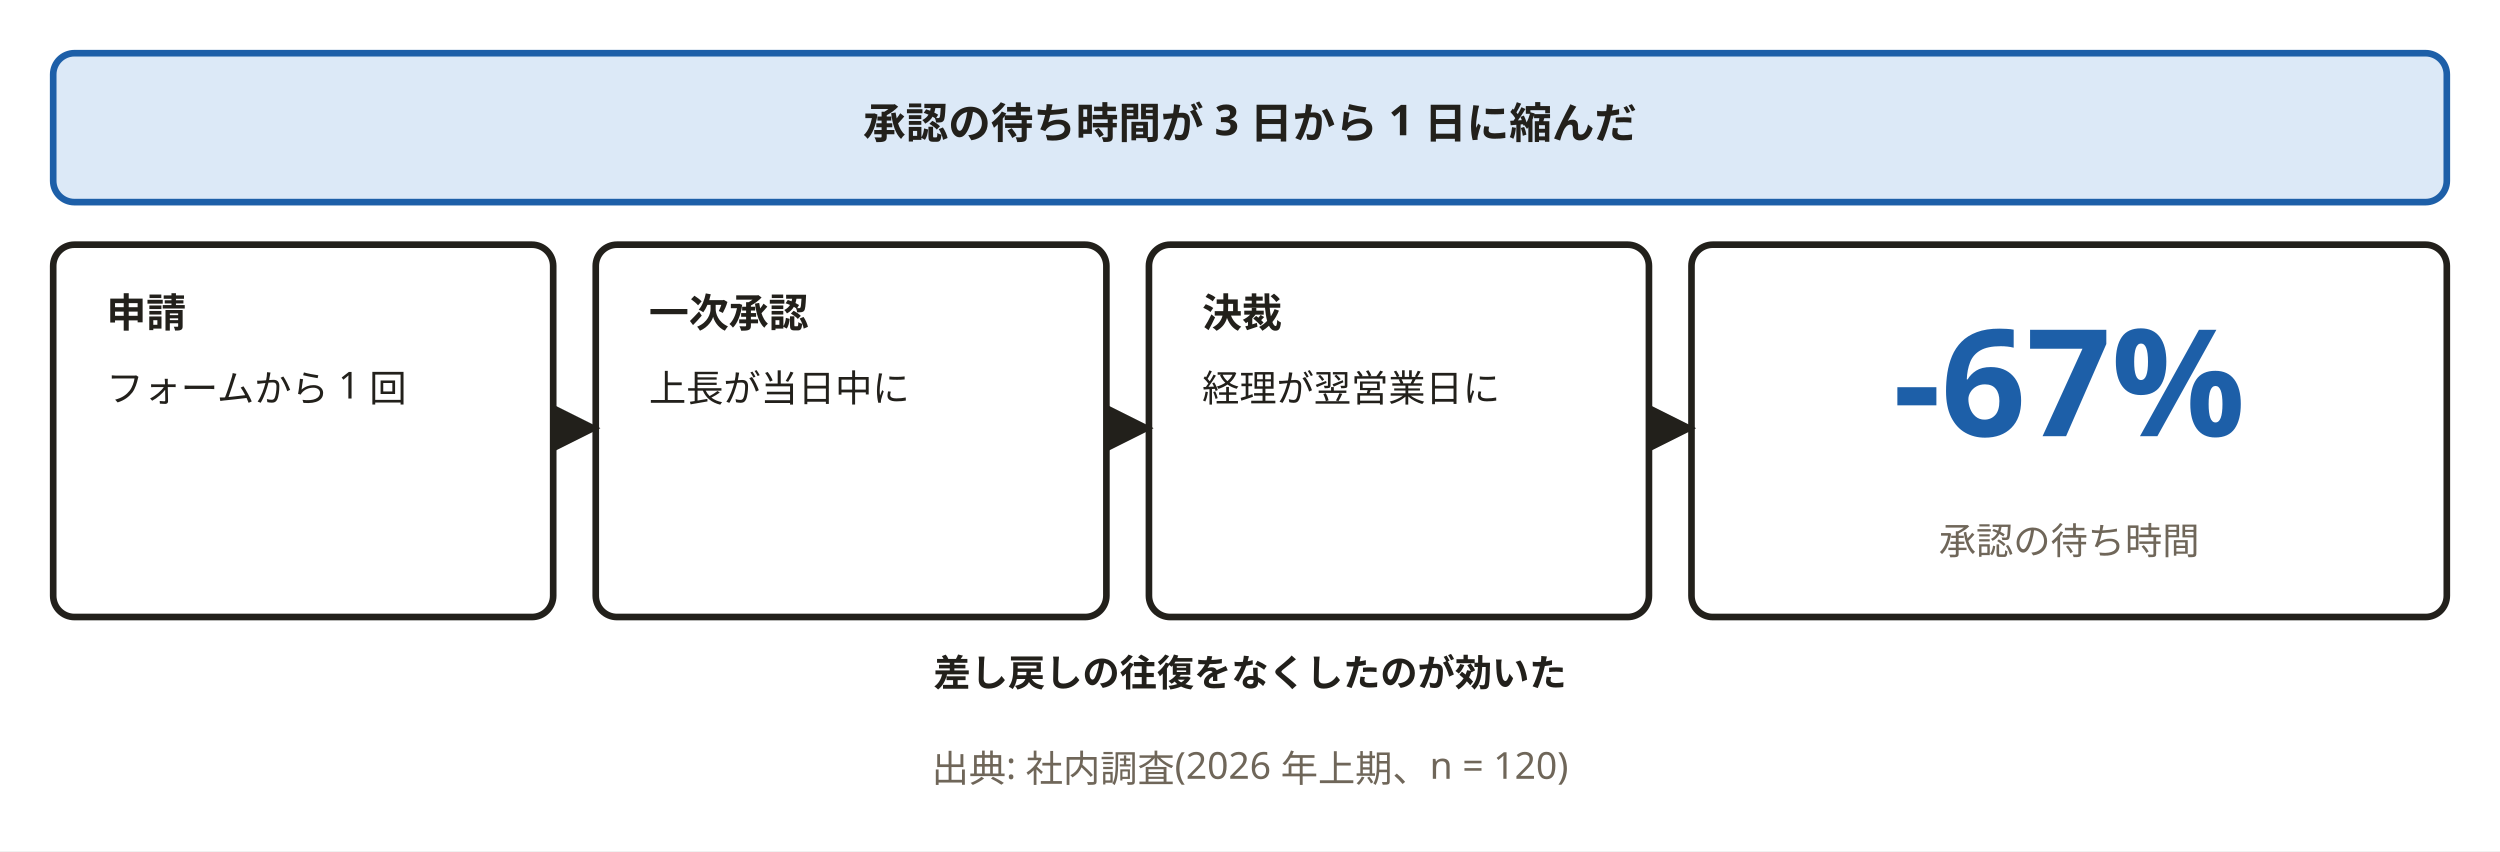
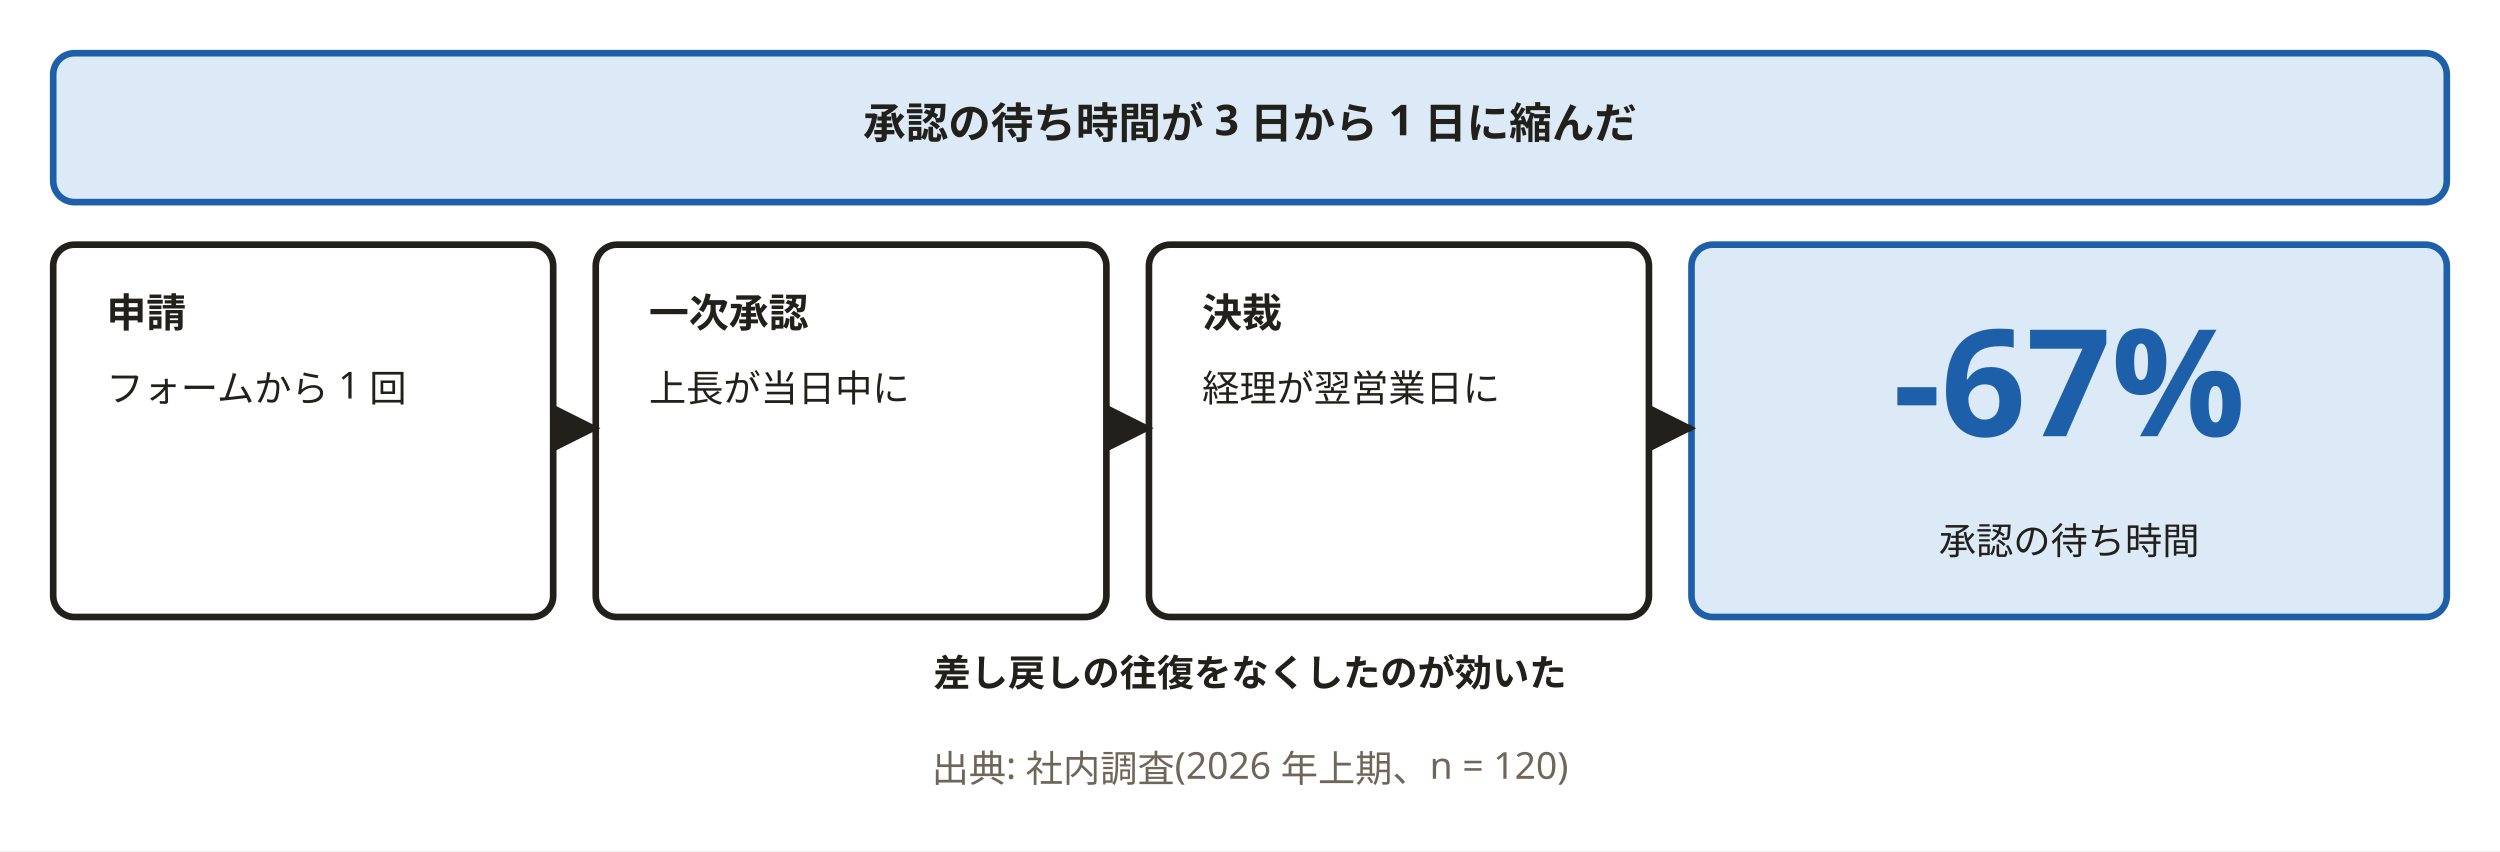
<svg xmlns="http://www.w3.org/2000/svg" width="940" height="320" viewBox="0 0 940 320" role="img" aria-labelledby="svg-title svg-desc">
  <defs>
    <marker id="dsl-arrow" viewBox="0 0 10 10" refX="9" refY="5" markerWidth="7" markerHeight="7" orient="auto-start-reverse">
      <path d="M0,0 L10,5 L0,10 z" fill="#22201b" />
    </marker>
  </defs>
  <style>
    text { font-family: 'Hiragino Sans','Hiragino Kaku Gothic ProN','Yu Gothic','YuGothic',Meiryo,'Noto Sans JP',sans-serif; }
    .emoji { font-family: 'Noto Color Emoji','Segoe UI Emoji',sans-serif; }
  </style>
  <rect x="0" y="0" width="940" height="320" fill="#ffffff" />
  <rect x="20" y="20" width="900" height="56" rx="8" fill="#dce9f7" stroke="#1d5fa8" stroke-width="2.5" />
  <text x="470" y="52" text-anchor="middle" font-size="16" font-weight="700" fill="#22201b">承認の待ち時間が 3 日から 1 日に縮んだ</text>
  <rect x="20" y="92" width="188" height="140" rx="8" fill="#ffffff" stroke="#22201b" stroke-width="2.5" />
  <text x="40" y="123" font-size="15" font-weight="700" fill="#22201b">申請</text>
  <text x="40" y="151" font-size="14" font-weight="400" fill="#22201b">フォームから 1 回</text>
  <rect x="224" y="92" width="192" height="140" rx="8" fill="#ffffff" stroke="#22201b" stroke-width="2.5" />
  <text x="244" y="123" font-size="15" font-weight="700" fill="#22201b">一次承認</text>
  <text x="244" y="151" font-size="14" font-weight="400" fill="#22201b">上長が当日中に</text>
  <rect x="432" y="92" width="188" height="140" rx="8" fill="#ffffff" stroke="#22201b" stroke-width="2.5" />
  <text x="452" y="123" font-size="15" font-weight="700" fill="#22201b">決裁</text>
  <text x="452" y="151" font-size="14" font-weight="400" fill="#22201b">経理が翌営業日に</text>
-   <rect x="636" y="92" width="284" height="140" rx="8" fill="#ffffff" stroke="#22201b" stroke-width="2.5" />
+   <rect x="636" y="92" width="284" height="140" rx="8" fill="#dce9f7" stroke="#1d5fa8" stroke-width="2.5" />
  <text x="778" y="164" text-anchor="middle" font-size="56" font-weight="700" fill="#1d5fa8">-67%</text>
-   <text x="778" y="208.4" text-anchor="middle" font-size="14" font-weight="400" fill="#6f6659">承認の待ち時間</text>
+   <text x="778" y="208.4" text-anchor="middle" font-size="14" font-weight="400" fill="#22201b">承認の待ち時間</text>
  <path d="M208,161 L224,161" fill="none" stroke="#22201b" stroke-width="2.5" marker-end="url(#dsl-arrow)" />
  <path d="M416,161 L432,161" fill="none" stroke="#22201b" stroke-width="2.5" marker-end="url(#dsl-arrow)" />
  <path d="M620,161 L636,161" fill="none" stroke="#22201b" stroke-width="2.5" marker-end="url(#dsl-arrow)" />
  <text x="470" y="258" text-anchor="middle" font-size="14" font-weight="700" fill="#22201b">差し戻しの往復をなくしたのが効いた</text>
  <text x="470" y="294" text-anchor="middle" font-size="14" font-weight="400" fill="#6f6659">出典: 社内調査(2026 年上期、n = 120)</text>
</svg>
